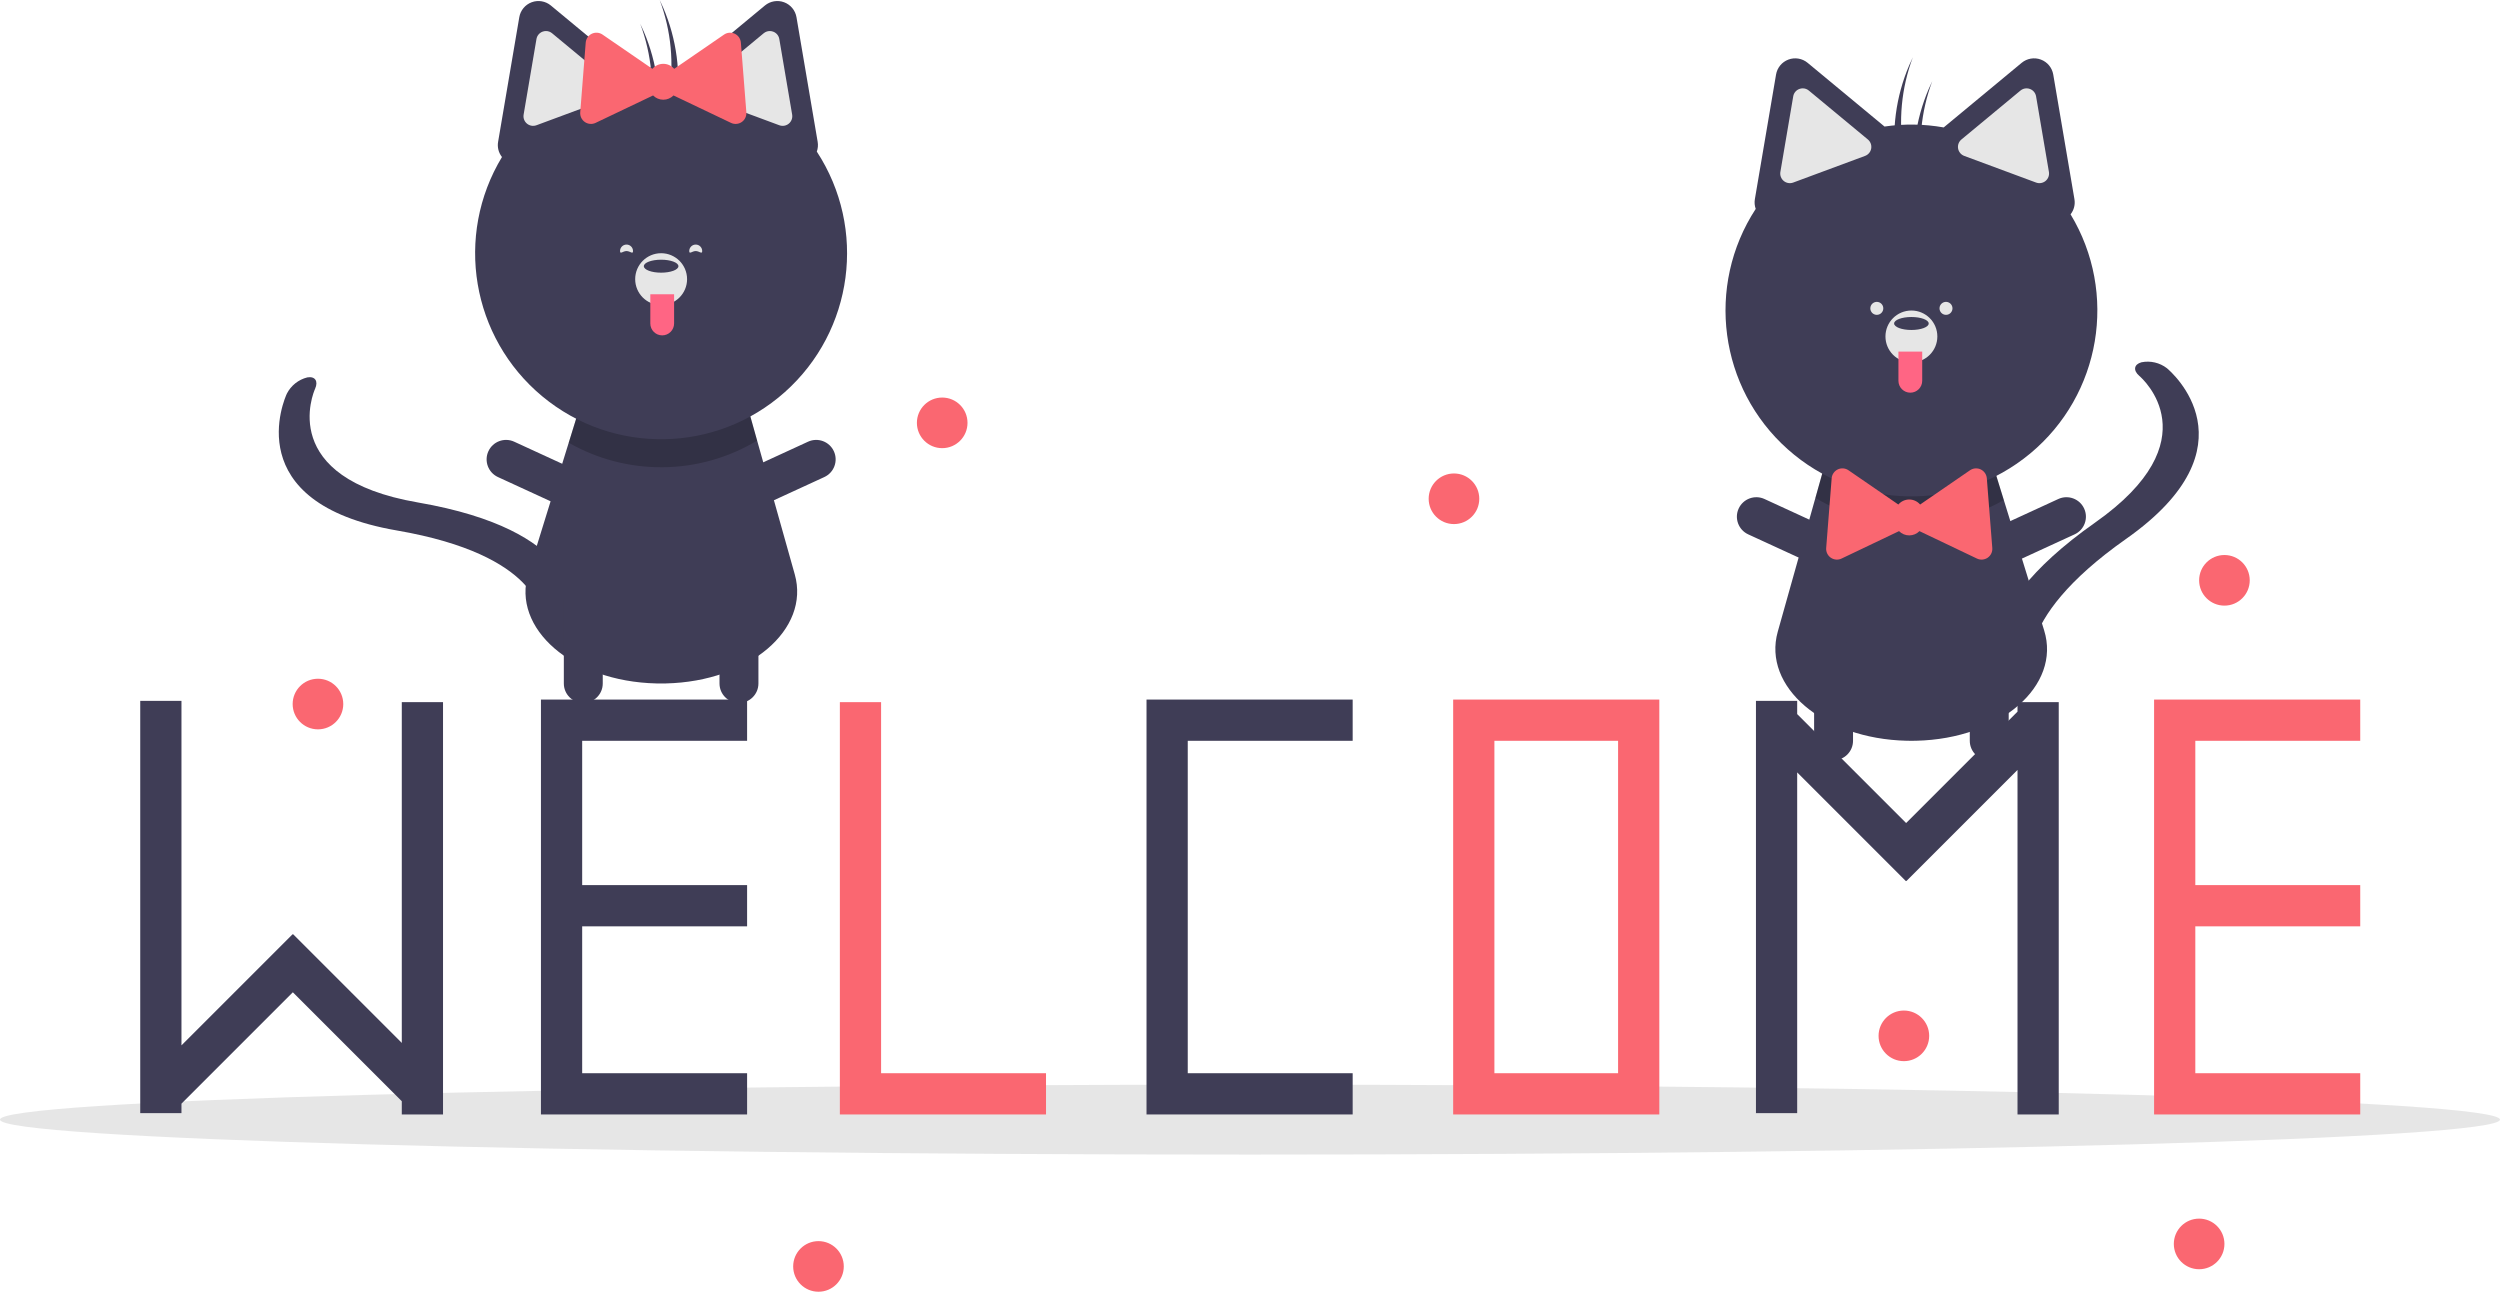
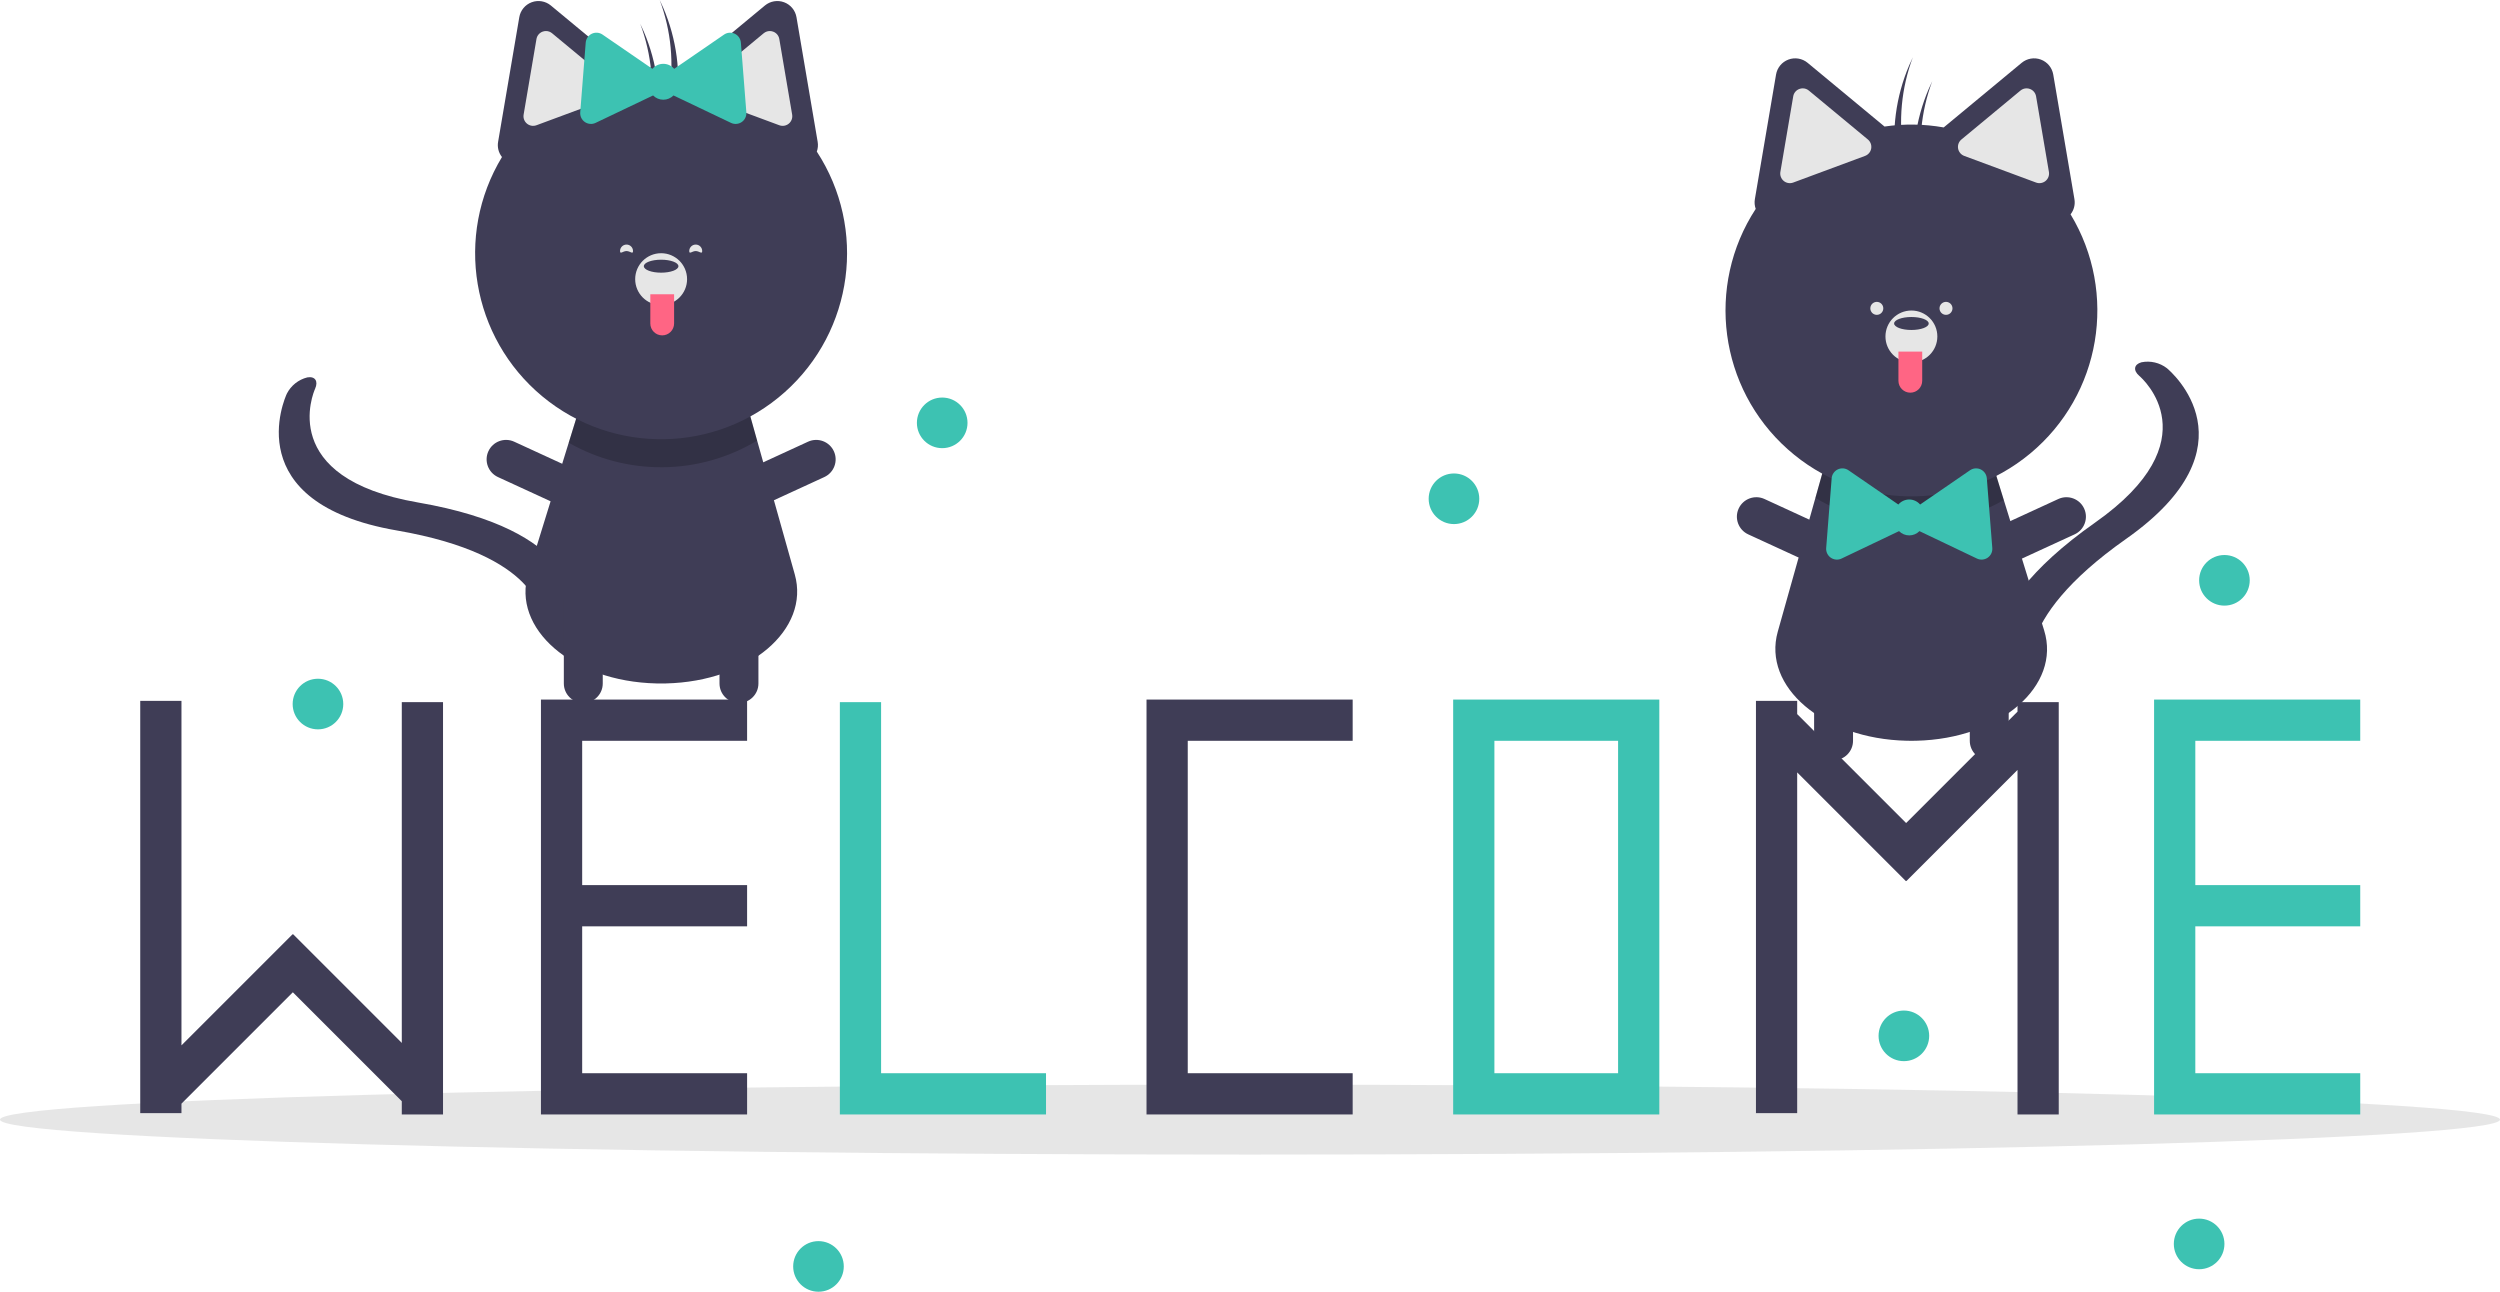
<svg xmlns="http://www.w3.org/2000/svg" width="889.076" height="459.38" viewBox="0 0 889.076 459.38" role="img" artist="Katerina Limpitsouni" source="https://undraw.co/">
  <ellipse cx="444.538" cy="398.169" rx="444.538" ry="12.435" fill="#e6e6e6" />
  <path d="M836.907,483.742c-.561.008-1.123.015-1.692.015s-1.13-.008-1.692-.015c-29.757-.677-51.326-19.269-45.836-38.777l13.387-47.589,3.383-12.041,59.976,1.023,3.645,11.78,14.348,46.366C888.502,464.119,866.934,483.065,836.907,483.742Z" transform="translate(-155.4622 -220.3102)" fill="#3f3d56" />
  <path d="M868.079,398.137a66.201,66.201,0,0,1-67.004-.761l3.383-12.041,59.976,1.023Z" transform="translate(-155.4622 -220.3102)" opacity="0.2" />
  <path d="M865.548,446.544c2.591-9.656,11.106-23.585,34.987-40.38,41.648-29.294,16.803-51.259,15.727-52.18-2.258-1.93-1.925-4.098.775-4.839a11.224,11.224,0,0,1,9.034,2.103c1.348,1.115,32.459,27.683-14.537,60.734-42.295,29.75-33.302,49.169-33.199,49.355,1.133,2.077-.684,3.739-4.063,3.716s-7.039-1.723-8.176-3.797C865.856,460.818,863.135,455.533,865.548,446.544Z" transform="translate(-155.4622 -220.3102)" fill="#3f3d56" />
  <path d="M807.534,490.677a6.92,6.92,0,0,1-6.92-6.92V453.769a6.92,6.92,0,0,1,13.841,0v29.988A6.92,6.92,0,0,1,807.534,490.677Z" transform="translate(-155.4622 -220.3102)" fill="#3f3d56" />
  <path d="M813.602,419.484a6.92,6.92,0,0,1-9.179,3.394l-27.243-12.534a6.92,6.92,0,0,1,5.785-12.574l27.243,12.534A6.92,6.92,0,0,1,813.602,419.484Z" transform="translate(-155.4622 -220.3102)" fill="#3f3d56" />
  <path d="M856.829,419.484a6.92,6.92,0,0,0,9.179,3.394l27.243-12.534a6.92,6.92,0,0,0-5.785-12.574l-27.243,12.534A6.92,6.92,0,0,0,856.829,419.484Z" transform="translate(-155.4622 -220.3102)" fill="#3f3d56" />
  <path d="M862.897,490.677a6.92,6.92,0,0,0,6.92-6.92V453.769a6.92,6.92,0,1,0-13.841,0v29.988A6.92,6.92,0,0,0,862.897,490.677Z" transform="translate(-155.4622 -220.3102)" fill="#3f3d56" />
  <path d="M891.818,296.535a6.806,6.806,0,0,0,1.373-5.408l-3.766-22.157-3.766-22.157a6.913,6.913,0,0,0-11.226-4.164L857.127,256.988l-10.426,8.64a65.694,65.694,0,0,0-21.047-.317l-10.043-8.322-17.305-14.34a6.913,6.913,0,0,0-11.226,4.164l-3.766,22.157-3.766,22.157a6.844,6.844,0,0,0,.301,3.474,66.118,66.118,0,1,0,111.969,1.935Z" transform="translate(-155.4622 -220.3102)" fill="#3f3d56" />
  <path d="M796.572,251.728a3.447,3.447,0,0,0-1.202.218,3.388,3.388,0,0,0-2.184,2.635L788.618,281.451a3.423,3.423,0,0,0,4.565,3.782l25.553-9.479a3.422,3.422,0,0,0,.993-5.844l-0-.001-20.985-17.39A3.392,3.392,0,0,0,796.572,251.728Z" transform="translate(-155.4622 -220.3102)" fill="#e6e6e6" />
  <path d="M876.167,251.728a3.392,3.392,0,0,0-2.172.792l-20.986,17.391a3.422,3.422,0,0,0,.993,5.844l25.553,9.479a3.423,3.423,0,0,0,4.565-3.782l-4.567-26.87a3.388,3.388,0,0,0-2.184-2.635A3.447,3.447,0,0,0,876.167,251.728Z" transform="translate(-155.4622 -220.3102)" fill="#e6e6e6" />
  <circle cx="679.753" cy="119.658" r="9.227" fill="#e6e6e6" />
  <ellipse cx="679.753" cy="115.044" rx="6.151" ry="2.307" fill="#3f3d56" />
  <path d="M675.14,125.04H683.598a0,0,0,0,1,0,0v10.38a4.229,4.229,0,0,1-4.229,4.229h0a4.229,4.229,0,0,1-4.229-4.229V125.04a0,0,0,0,1,0,0Z" fill="#ff6584" />
  <path d="M835.729,240.69c-.444.92-.874,1.849-1.279,2.798a65.818,65.818,0,0,0-4.651,35.344c.866-1.256,1.776-2.565,2.701-3.888A65.775,65.775,0,0,1,835.729,240.69Z" transform="translate(-155.4622 -220.3102)" fill="#3f3d56" />
  <path d="M842.649,249.148c-.444.92-.874,1.849-1.279,2.798A65.818,65.818,0,0,0,836.719,287.29c.866-1.256,1.776-2.565,2.701-3.888A65.775,65.775,0,0,1,842.649,249.148Z" transform="translate(-155.4622 -220.3102)" fill="#3f3d56" />
-   <path d="M863.985,415.199l-.975-12.398-.975-12.398a3.825,3.825,0,0,0-5.98-2.853l-10.25,7.043-7.485,5.143a5.095,5.095,0,0,0-7.749,0l-7.485-5.143L812.838,387.55a3.825,3.825,0,0,0-5.98,2.853l-.975,12.398-.975,12.398a3.825,3.825,0,0,0,5.461,3.752l11.224-5.355,9.223-4.4a5.101,5.101,0,0,0,7.262,0l9.223,4.4,11.224,5.355A3.825,3.825,0,0,0,863.985,415.199Z" transform="translate(-155.4622 -220.3102)" fill="#fa6771" />
+   <path d="M863.985,415.199l-.975-12.398-.975-12.398a3.825,3.825,0,0,0-5.98-2.853l-10.25,7.043-7.485,5.143a5.095,5.095,0,0,0-7.749,0l-7.485-5.143L812.838,387.55a3.825,3.825,0,0,0-5.98,2.853l-.975,12.398-.975,12.398a3.825,3.825,0,0,0,5.461,3.752l11.224-5.355,9.223-4.4a5.101,5.101,0,0,0,7.262,0l9.223,4.4,11.224,5.355A3.825,3.825,0,0,0,863.985,415.199Z" transform="translate(-155.4622 -220.3102)" fill="#3DC2B2" />
  <circle cx="667.451" cy="109.662" r="2.307" fill="#e6e6e6" />
  <circle cx="692.056" cy="109.662" r="2.307" fill="#e6e6e6" />
  <path d="M388.888,463.362c.561.008,1.123.015,1.692.015s1.13-.008,1.692-.015c29.757-.677,51.326-19.269,45.836-38.777l-13.387-47.589L421.336,364.955l-59.976,1.023-3.645,11.78-14.348,46.366C337.293,443.739,358.861,462.685,388.888,463.362Z" transform="translate(-155.4622 -220.3102)" fill="#3f3d56" />
  <path d="M357.715,377.758a66.201,66.201,0,0,0,67.004-.761L421.336,364.955l-59.976,1.023Z" transform="translate(-155.4622 -220.3102)" opacity="0.2" />
  <path d="M352.962,420.524c-6.473-7.619-20.13-16.565-48.9-21.526-50.177-8.656-37.121-39.139-36.542-40.432,1.215-2.711-.014-4.527-2.771-4.041a11.224,11.224,0,0,0-7.266,5.766c-.741,1.585-17.492,38.91,39.127,48.673,50.957,8.79,51.139,30.19,51.125,30.403-.136,2.362,2.218,3.087,5.263,1.62s5.625-4.569,5.765-6.931C358.791,433.557,358.99,427.616,352.962,420.524Z" transform="translate(-155.4622 -220.3102)" fill="#3f3d56" />
  <path d="M418.261,470.298a6.92,6.92,0,0,0,6.92-6.92V433.389a6.92,6.92,0,0,0-13.841,0v29.988A6.92,6.92,0,0,0,418.261,470.298Z" transform="translate(-155.4622 -220.3102)" fill="#3f3d56" />
  <path d="M412.193,399.105a6.92,6.92,0,0,0,9.179,3.394l27.243-12.534a6.92,6.92,0,1,0-5.785-12.574l-27.243,12.534A6.92,6.92,0,0,0,412.193,399.105Z" transform="translate(-155.4622 -220.3102)" fill="#3f3d56" />
  <path d="M368.966,399.105a6.92,6.92,0,0,1-9.179,3.394l-27.243-12.534a6.92,6.92,0,1,1,5.785-12.574l27.243,12.534A6.92,6.92,0,0,1,368.966,399.105Z" transform="translate(-155.4622 -220.3102)" fill="#3f3d56" />
  <path d="M362.898,470.298a6.92,6.92,0,0,1-6.92-6.92V433.389a6.92,6.92,0,0,1,13.841,0v29.988A6.92,6.92,0,0,1,362.898,470.298Z" transform="translate(-155.4622 -220.3102)" fill="#3f3d56" />
  <path d="M445.947,274.221a6.844,6.844,0,0,0,.301-3.474l-3.766-22.157-3.766-22.157a6.913,6.913,0,0,0-11.226-4.164l-17.305,14.34L400.141,244.931a65.694,65.694,0,0,0-21.047.317l-10.426-8.64-17.305-14.34a6.913,6.913,0,0,0-11.226,4.164L336.37,248.59l-3.766,22.157a6.806,6.806,0,0,0,1.373,5.408,66.137,66.137,0,1,0,111.969-1.935Z" transform="translate(-155.4622 -220.3102)" fill="#3f3d56" />
  <path d="M427.051,232.14,406.066,249.53l-0.0.001a3.422,3.422,0,0,0,.993,5.844l25.553,9.479a3.423,3.423,0,0,0,4.565-3.782l-4.567-26.87a3.388,3.388,0,0,0-2.184-2.635,3.447,3.447,0,0,0-1.202-.218A3.392,3.392,0,0,0,427.051,232.14Z" transform="translate(-155.4622 -220.3102)" fill="#e6e6e6" />
  <path d="M348.427,231.566a3.388,3.388,0,0,0-2.184,2.635l-4.567,26.87a3.423,3.423,0,0,0,4.565,3.782l25.553-9.479a3.422,3.422,0,0,0,.993-5.844l-20.986-17.391a3.392,3.392,0,0,0-2.172-.792A3.447,3.447,0,0,0,348.427,231.566Z" transform="translate(-155.4622 -220.3102)" fill="#e6e6e6" />
  <circle cx="235.117" cy="99.278" r="9.227" fill="#e6e6e6" />
  <ellipse cx="235.117" cy="94.665" rx="6.151" ry="2.307" fill="#3f3d56" />
  <path d="M390.964,324.971h0A4.229,4.229,0,0,1,395.193,329.2v10.38a0,0,0,0,1,0,0h-8.458a0,0,0,0,1,0,0V329.2A4.229,4.229,0,0,1,390.964,324.971Z" transform="translate(626.4652 444.2411) rotate(-180)" fill="#ff6584" />
  <path d="M390.066,220.31c.444.92.874,1.849,1.279,2.798a65.818,65.818,0,0,1,4.651,35.344c-.866-1.256-1.776-2.565-2.701-3.888A65.775,65.775,0,0,0,390.066,220.31Z" transform="translate(-155.4622 -220.3102)" fill="#3f3d56" />
  <path d="M383.146,228.768c.444.92.874,1.849,1.279,2.798a65.818,65.818,0,0,1,4.651,35.344c-.866-1.256-1.776-2.565-2.701-3.888A65.775,65.775,0,0,0,383.146,228.768Z" transform="translate(-155.4622 -220.3102)" fill="#3f3d56" />
-   <path d="M361.81,260.258l.975-12.398.975-12.398a3.825,3.825,0,0,1,5.98-2.853l10.25,7.043,7.485,5.143a5.095,5.095,0,0,1,7.749,0l7.485-5.143,10.25-7.043a3.825,3.825,0,0,1,5.98,2.853l.975,12.398.975,12.398a3.825,3.825,0,0,1-5.461,3.752L404.202,258.655l-9.223-4.4a5.101,5.101,0,0,1-7.262,0l-9.223,4.4L367.27,264.01A3.825,3.825,0,0,1,361.81,260.258Z" transform="translate(-155.4622 -220.3102)" fill="#fa6771" />
+   <path d="M361.81,260.258l.975-12.398.975-12.398a3.825,3.825,0,0,1,5.98-2.853l10.25,7.043,7.485,5.143a5.095,5.095,0,0,1,7.749,0l7.485-5.143,10.25-7.043a3.825,3.825,0,0,1,5.98,2.853l.975,12.398.975,12.398a3.825,3.825,0,0,1-5.461,3.752L404.202,258.655l-9.223-4.4a5.101,5.101,0,0,1-7.262,0l-9.223,4.4L367.27,264.01A3.825,3.825,0,0,1,361.81,260.258Z" transform="translate(-155.4622 -220.3102)" fill="#3DC2B2" />
  <path d="M400.575,309.592c0,1.274,1.033,0,2.307,0s2.307,1.274,2.307,0a2.307,2.307,0,0,0-4.614,0Z" transform="translate(-155.4622 -220.3102)" fill="#e6e6e6" />
  <path d="M380.583,309.592c0,1.274-1.033,0-2.307,0s-2.307,1.274-2.307,0a2.307,2.307,0,0,1,4.614,0Z" transform="translate(-155.4622 -220.3102)" fill="#e6e6e6" />
  <polygon points="481.05 263.451 481.05 248.788 407.736 248.788 407.736 249.705 407.736 263.451 407.736 381.67 407.736 396.333 422.399 396.333 481.05 396.333 481.05 381.67 422.399 381.67 422.399 263.451 481.05 263.451" fill="#3f3d56" />
-   <path d="M672.253,469.099V616.643h73.314V469.099Zm58.651,132.882h-43.988V483.761h43.988Z" transform="translate(-155.4622 -220.3102)" fill="#fa6771" />
-   <polygon points="313.344 381.67 313.344 249.705 298.681 249.705 298.681 381.67 298.681 396.333 313.344 396.333 371.995 396.333 371.995 381.67 313.344 381.67" fill="#fa6771" />
+   <path d="M672.253,469.099V616.643h73.314V469.099Zm58.651,132.882h-43.988V483.761h43.988Z" transform="translate(-155.4622 -220.3102)" fill="#3DC2B2" />
+   <polygon points="313.344 381.67 313.344 249.705 298.681 249.705 298.681 381.67 298.681 396.333 313.344 396.333 371.995 396.333 371.995 381.67 313.344 381.67" fill="#3DC2B2" />
  <polygon points="265.69 263.451 265.69 248.788 192.376 248.788 192.376 249.705 192.376 263.451 192.376 314.771 192.376 329.434 192.376 381.67 192.376 396.333 207.039 396.333 265.69 396.333 265.69 381.67 207.039 381.67 207.039 329.434 265.69 329.434 265.69 314.771 207.039 314.771 207.039 263.451 265.69 263.451" fill="#3f3d56" />
-   <polygon points="839.372 263.451 839.372 248.788 766.058 248.788 766.058 249.705 766.058 263.451 766.058 314.771 766.058 329.434 766.058 381.67 766.058 396.333 780.721 396.333 839.372 396.333 839.372 381.67 780.721 381.67 780.721 329.434 839.372 329.434 839.372 314.771 780.721 314.771 780.721 263.451 839.372 263.451" fill="#fa6771" />
+   <polygon points="839.372 263.451 839.372 248.788 766.058 248.788 766.058 249.705 766.058 263.451 766.058 314.771 766.058 329.434 766.058 381.67 766.058 396.333 780.721 396.333 839.372 396.333 839.372 381.67 780.721 381.67 780.721 329.434 839.372 329.434 839.372 314.771 780.721 314.771 780.721 263.451 839.372 263.451" fill="#3DC2B2" />
  <polygon points="142.889 249.705 142.889 370.89 104.228 332.23 104.14 332.319 104.058 332.237 64.535 371.76 64.535 249.247 49.872 249.247 49.872 395.875 64.535 395.875 64.535 392.496 104.147 352.884 142.889 391.627 142.889 396.333 157.552 396.333 157.552 249.705 142.889 249.705" fill="#3f3d56" />
  <polygon points="717.488 249.705 717.488 253.083 677.876 292.695 639.133 253.953 639.133 249.247 624.47 249.247 624.47 395.875 639.133 395.875 639.133 274.689 677.794 313.35 677.883 313.261 677.964 313.342 717.488 273.819 717.488 396.333 732.15 396.333 732.15 249.705 717.488 249.705" fill="#3f3d56" />
-   <circle cx="335.076" cy="150.38" r="9" fill="#fa6771" />
-   <circle cx="113.076" cy="250.38" r="9" fill="#fa6771" />
-   <circle cx="291.076" cy="450.38" r="9" fill="#fa6771" />
-   <circle cx="517.076" cy="177.38" r="9" fill="#fa6771" />
-   <circle cx="782.076" cy="442.38" r="9" fill="#fa6771" />
-   <circle cx="791.076" cy="206.38" r="9" fill="#fa6771" />
-   <circle cx="677.076" cy="368.38" r="9" fill="#fa6771" />
+   <circle cx="335.076" cy="150.38" r="9" fill="#3DC2B2" />
+   <circle cx="113.076" cy="250.38" r="9" fill="#3DC2B2" />
+   <circle cx="291.076" cy="450.38" r="9" fill="#3DC2B2" />
+   <circle cx="517.076" cy="177.38" r="9" fill="#3DC2B2" />
+   <circle cx="782.076" cy="442.38" r="9" fill="#3DC2B2" />
+   <circle cx="791.076" cy="206.38" r="9" fill="#3DC2B2" />
+   <circle cx="677.076" cy="368.38" r="9" fill="#3DC2B2" />
</svg>
